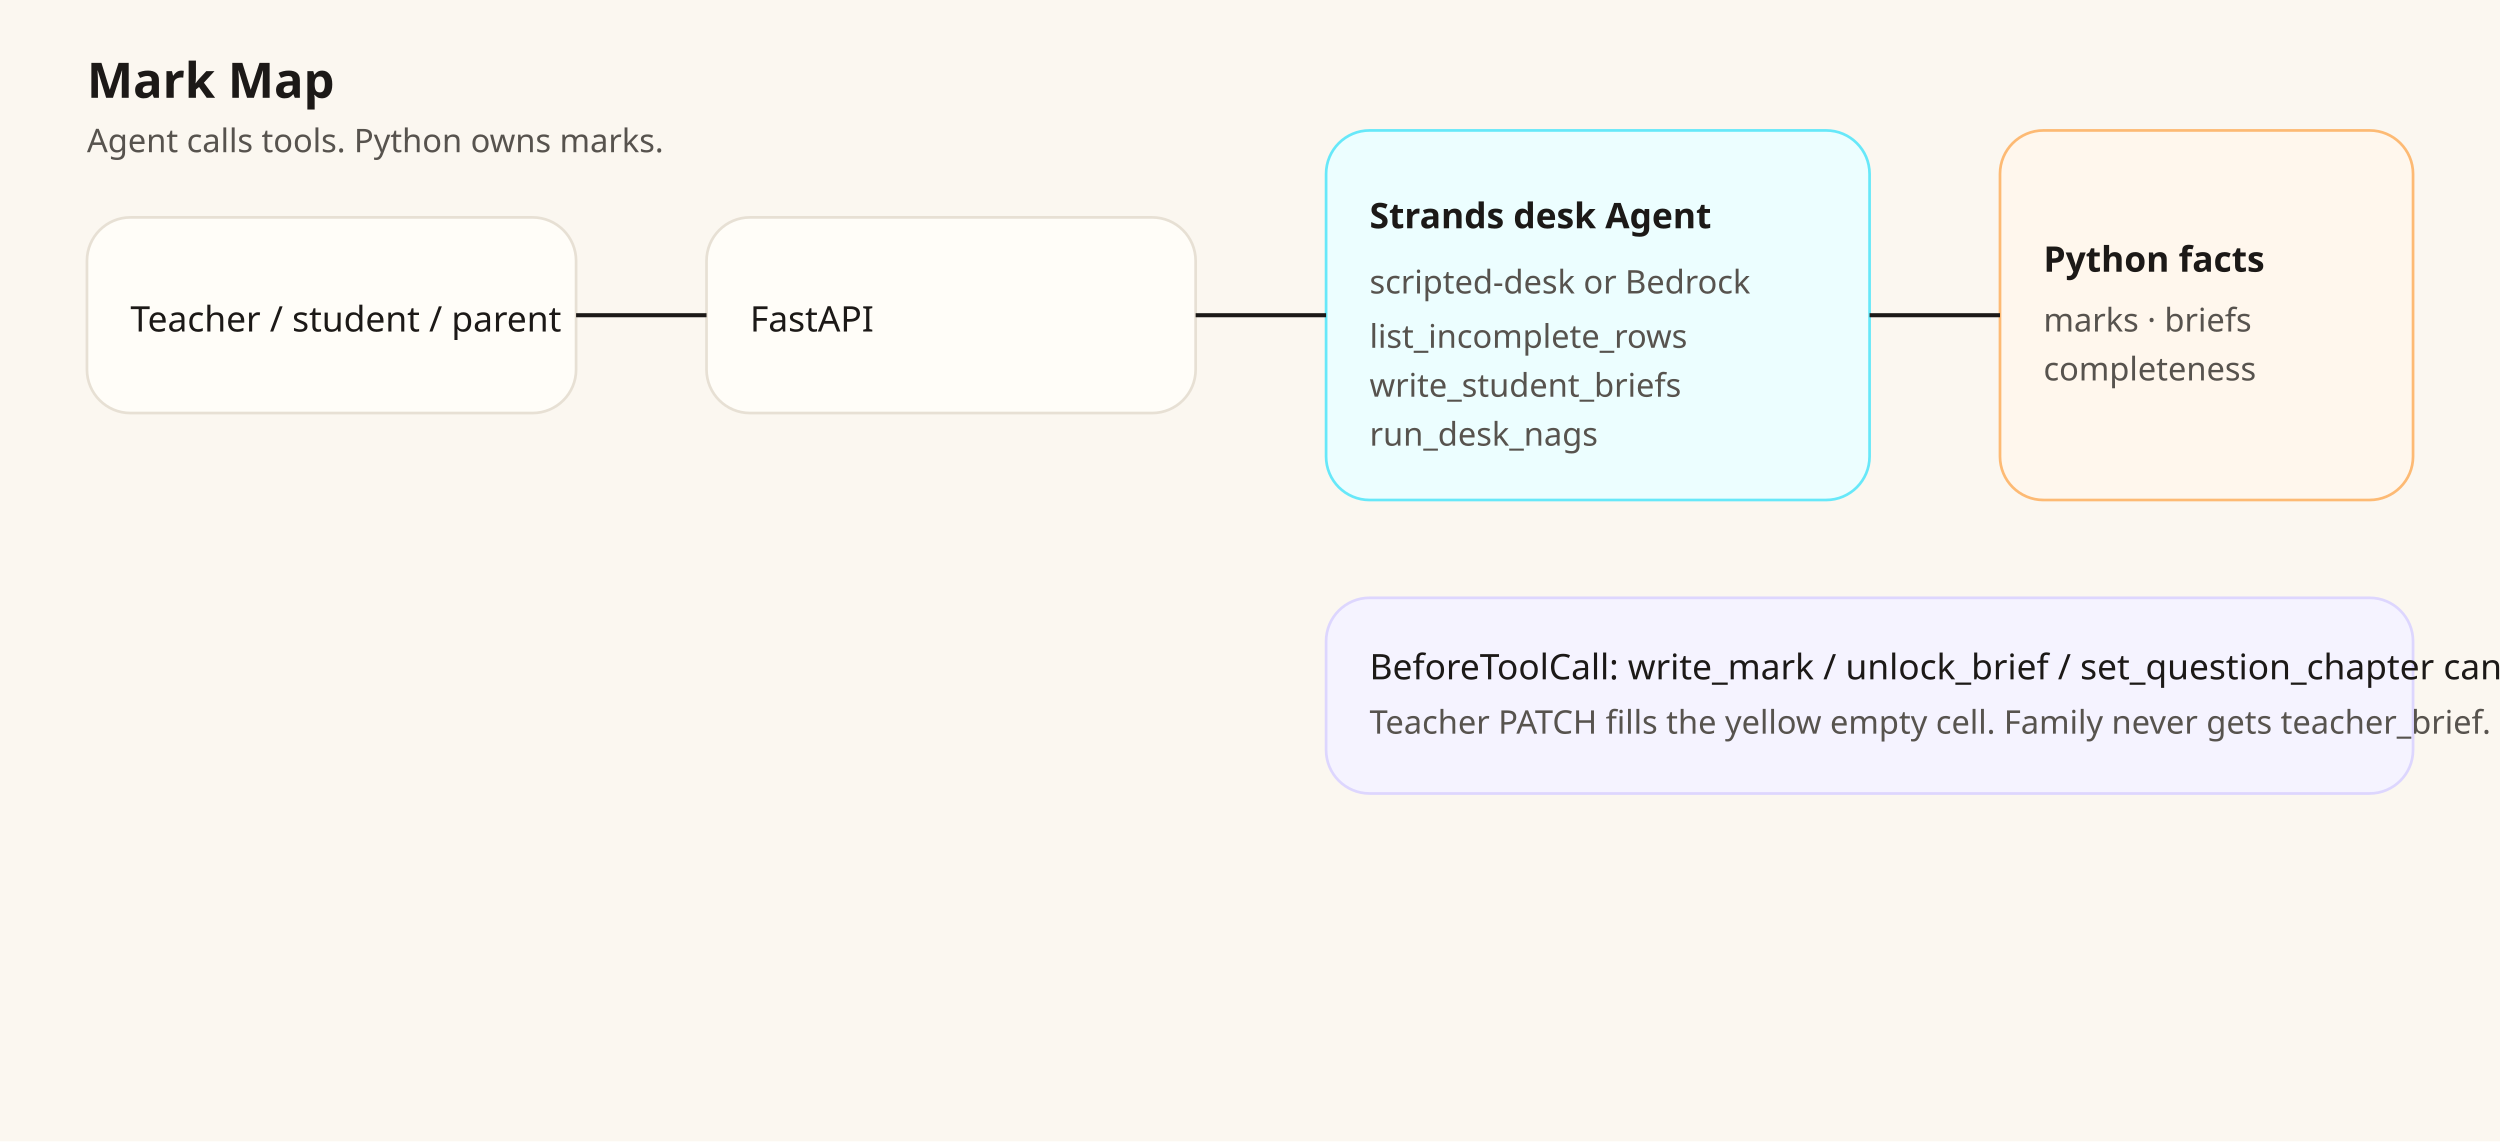
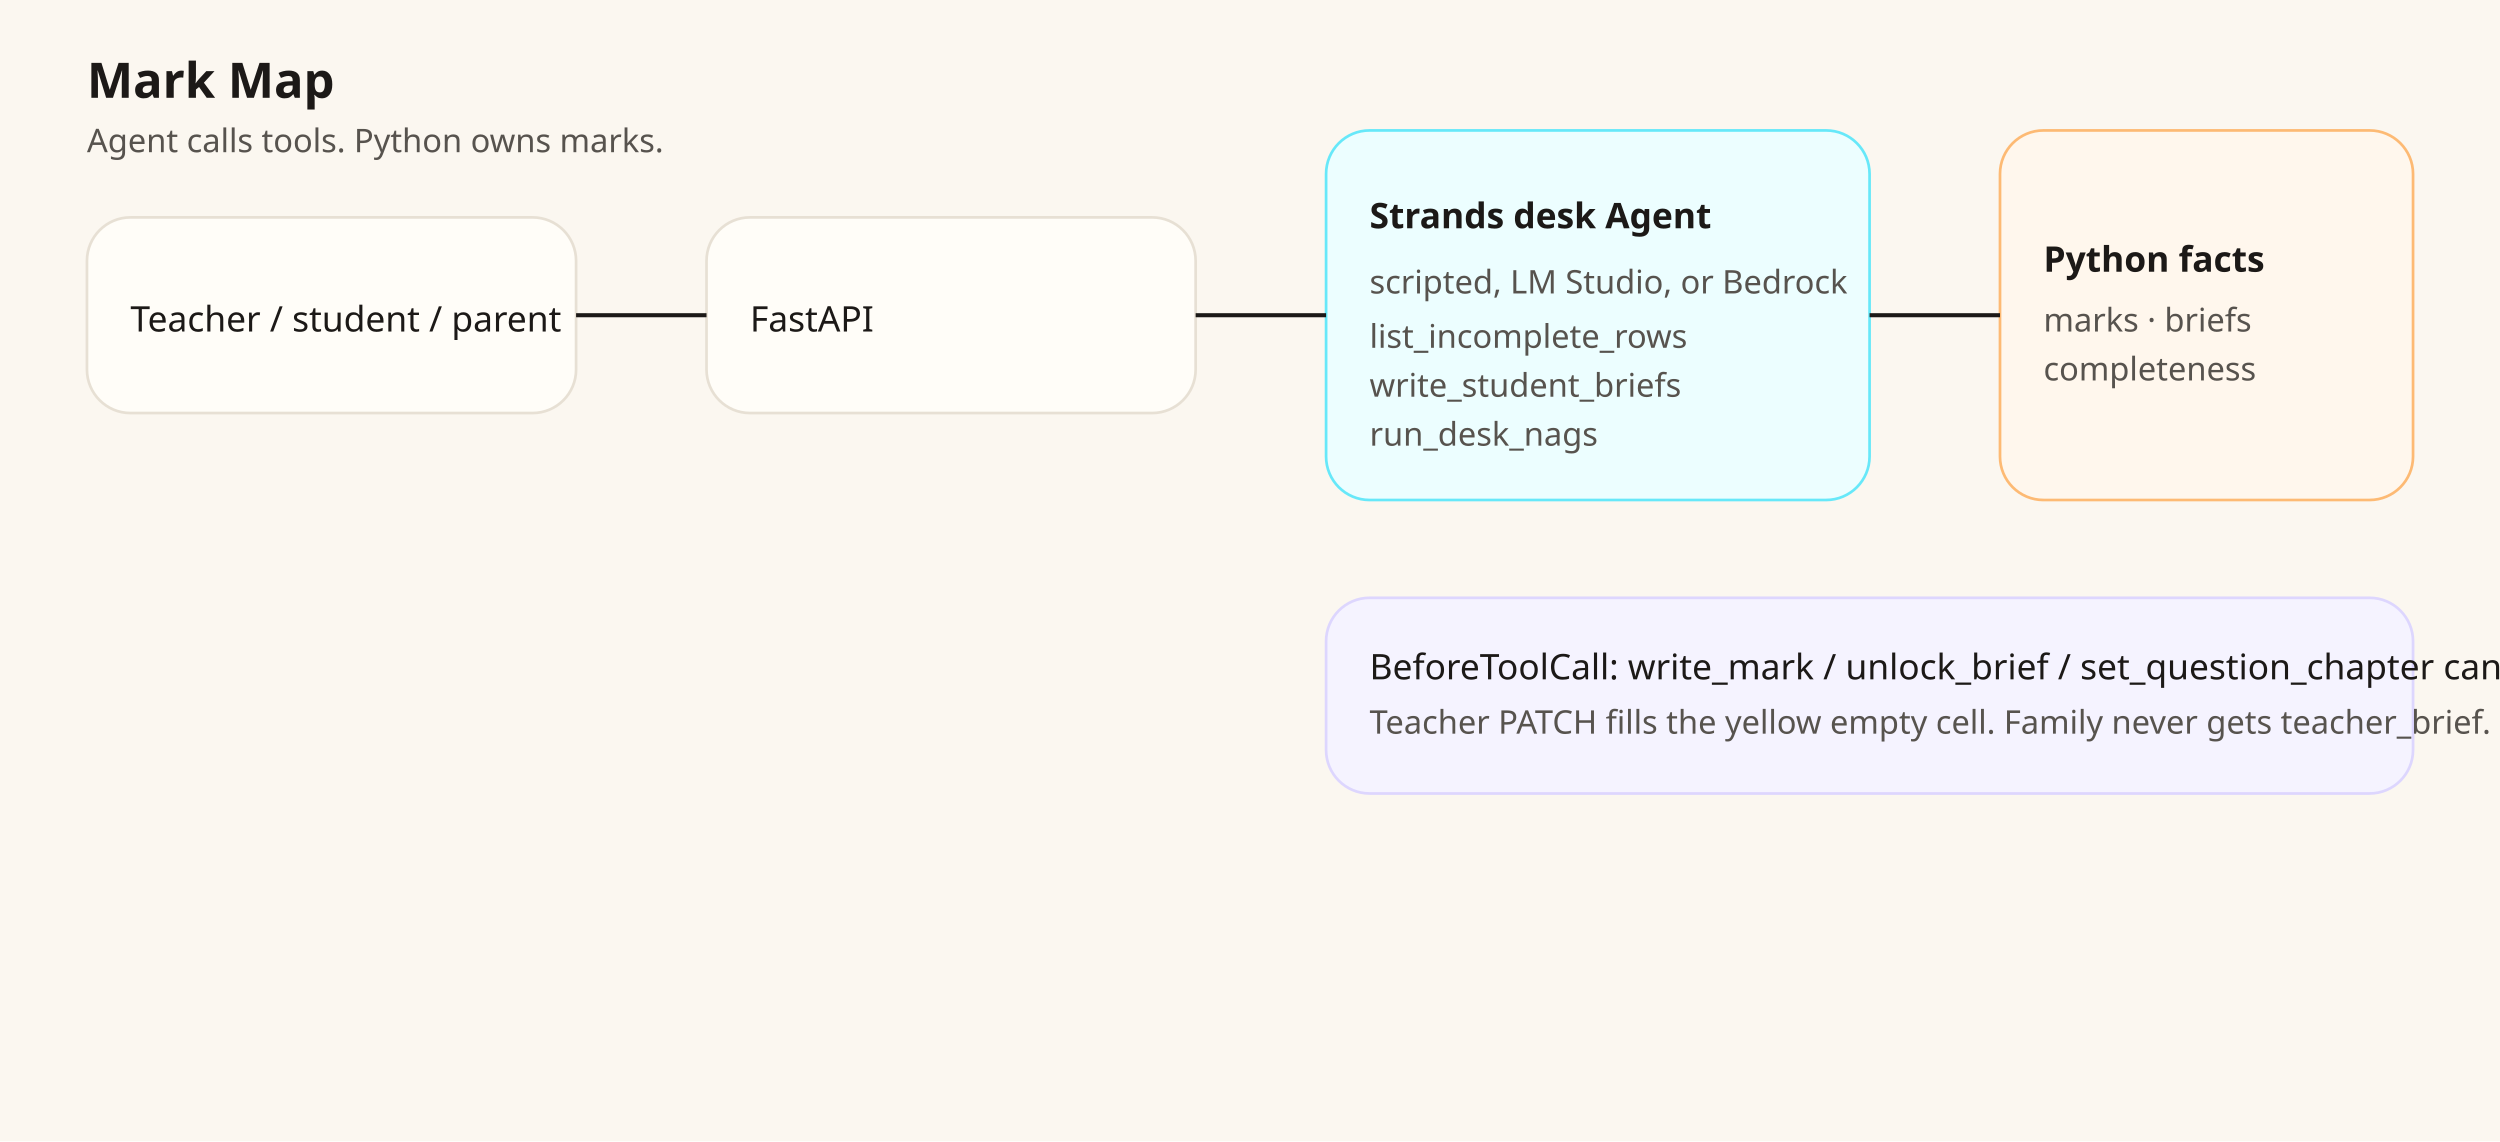
<svg xmlns="http://www.w3.org/2000/svg" viewBox="0 0 920 420" font-family="IBM Plex Sans, system-ui, sans-serif">
  <rect width="920" height="420" fill="#fbf7f0" />
  <text x="32" y="36" font-size="18" font-weight="600" fill="#1c1917">Mark Map</text>
  <text x="32" y="56" font-size="12" fill="#57534e">Agent calls tools. Python owns marks.</text>
  <rect x="32" y="80" width="180" height="72" rx="16" fill="#fffdf8" stroke="#e7e0d4" />
  <text x="48" y="122" font-size="13" fill="#1c1917">Teacher / student / parent</text>
  <rect x="260" y="80" width="180" height="72" rx="16" fill="#fffdf8" stroke="#e7e0d4" />
  <text x="276" y="122" font-size="13" fill="#1c1917">FastAPI</text>
  <rect x="488" y="48" width="200" height="136" rx="16" fill="#ecfeff" stroke="#67e8f9" />
  <text x="504" y="84" font-size="13" font-weight="600" fill="#1c1917">Strands desk Agent</text>
-   <text x="504" y="108" font-size="12" fill="#57534e">scripted-desk or Bedrock</text>
+   <text x="504" y="108" font-size="12" fill="#57534e">scripted, LM Studio, or Bedrock</text>
  <text x="504" y="128" font-size="12" fill="#57534e">list_incomplete_rows</text>
  <text x="504" y="146" font-size="12" fill="#57534e">write_student_briefs</text>
  <text x="504" y="164" font-size="12" fill="#57534e">run_desk_nags</text>
  <rect x="736" y="48" width="152" height="136" rx="16" fill="#fff7ed" stroke="#fdba74" />
  <text x="752" y="100" font-size="13" font-weight="600" fill="#1c1917">Python facts</text>
  <text x="752" y="122" font-size="12" fill="#57534e">marks · briefs</text>
  <text x="752" y="140" font-size="12" fill="#57534e">completeness</text>
  <rect x="488" y="220" width="400" height="72" rx="16" fill="#f5f3ff" stroke="#ddd6fe" />
  <text x="504" y="250" font-size="13" fill="#1c1917">BeforeToolCall: write_mark / unlock_brief / set_question_chapter cancelled</text>
  <text x="504" y="270" font-size="12" fill="#57534e">Teacher PATCH fills the yellow empty cell. Family never gets teacher_brief.</text>
  <line x1="212" y1="116" x2="260" y2="116" stroke="#1c1917" stroke-width="1.5" />
  <line x1="440" y1="116" x2="488" y2="116" stroke="#1c1917" stroke-width="1.5" />
  <line x1="688" y1="116" x2="736" y2="116" stroke="#1c1917" stroke-width="1.5" />
</svg>
